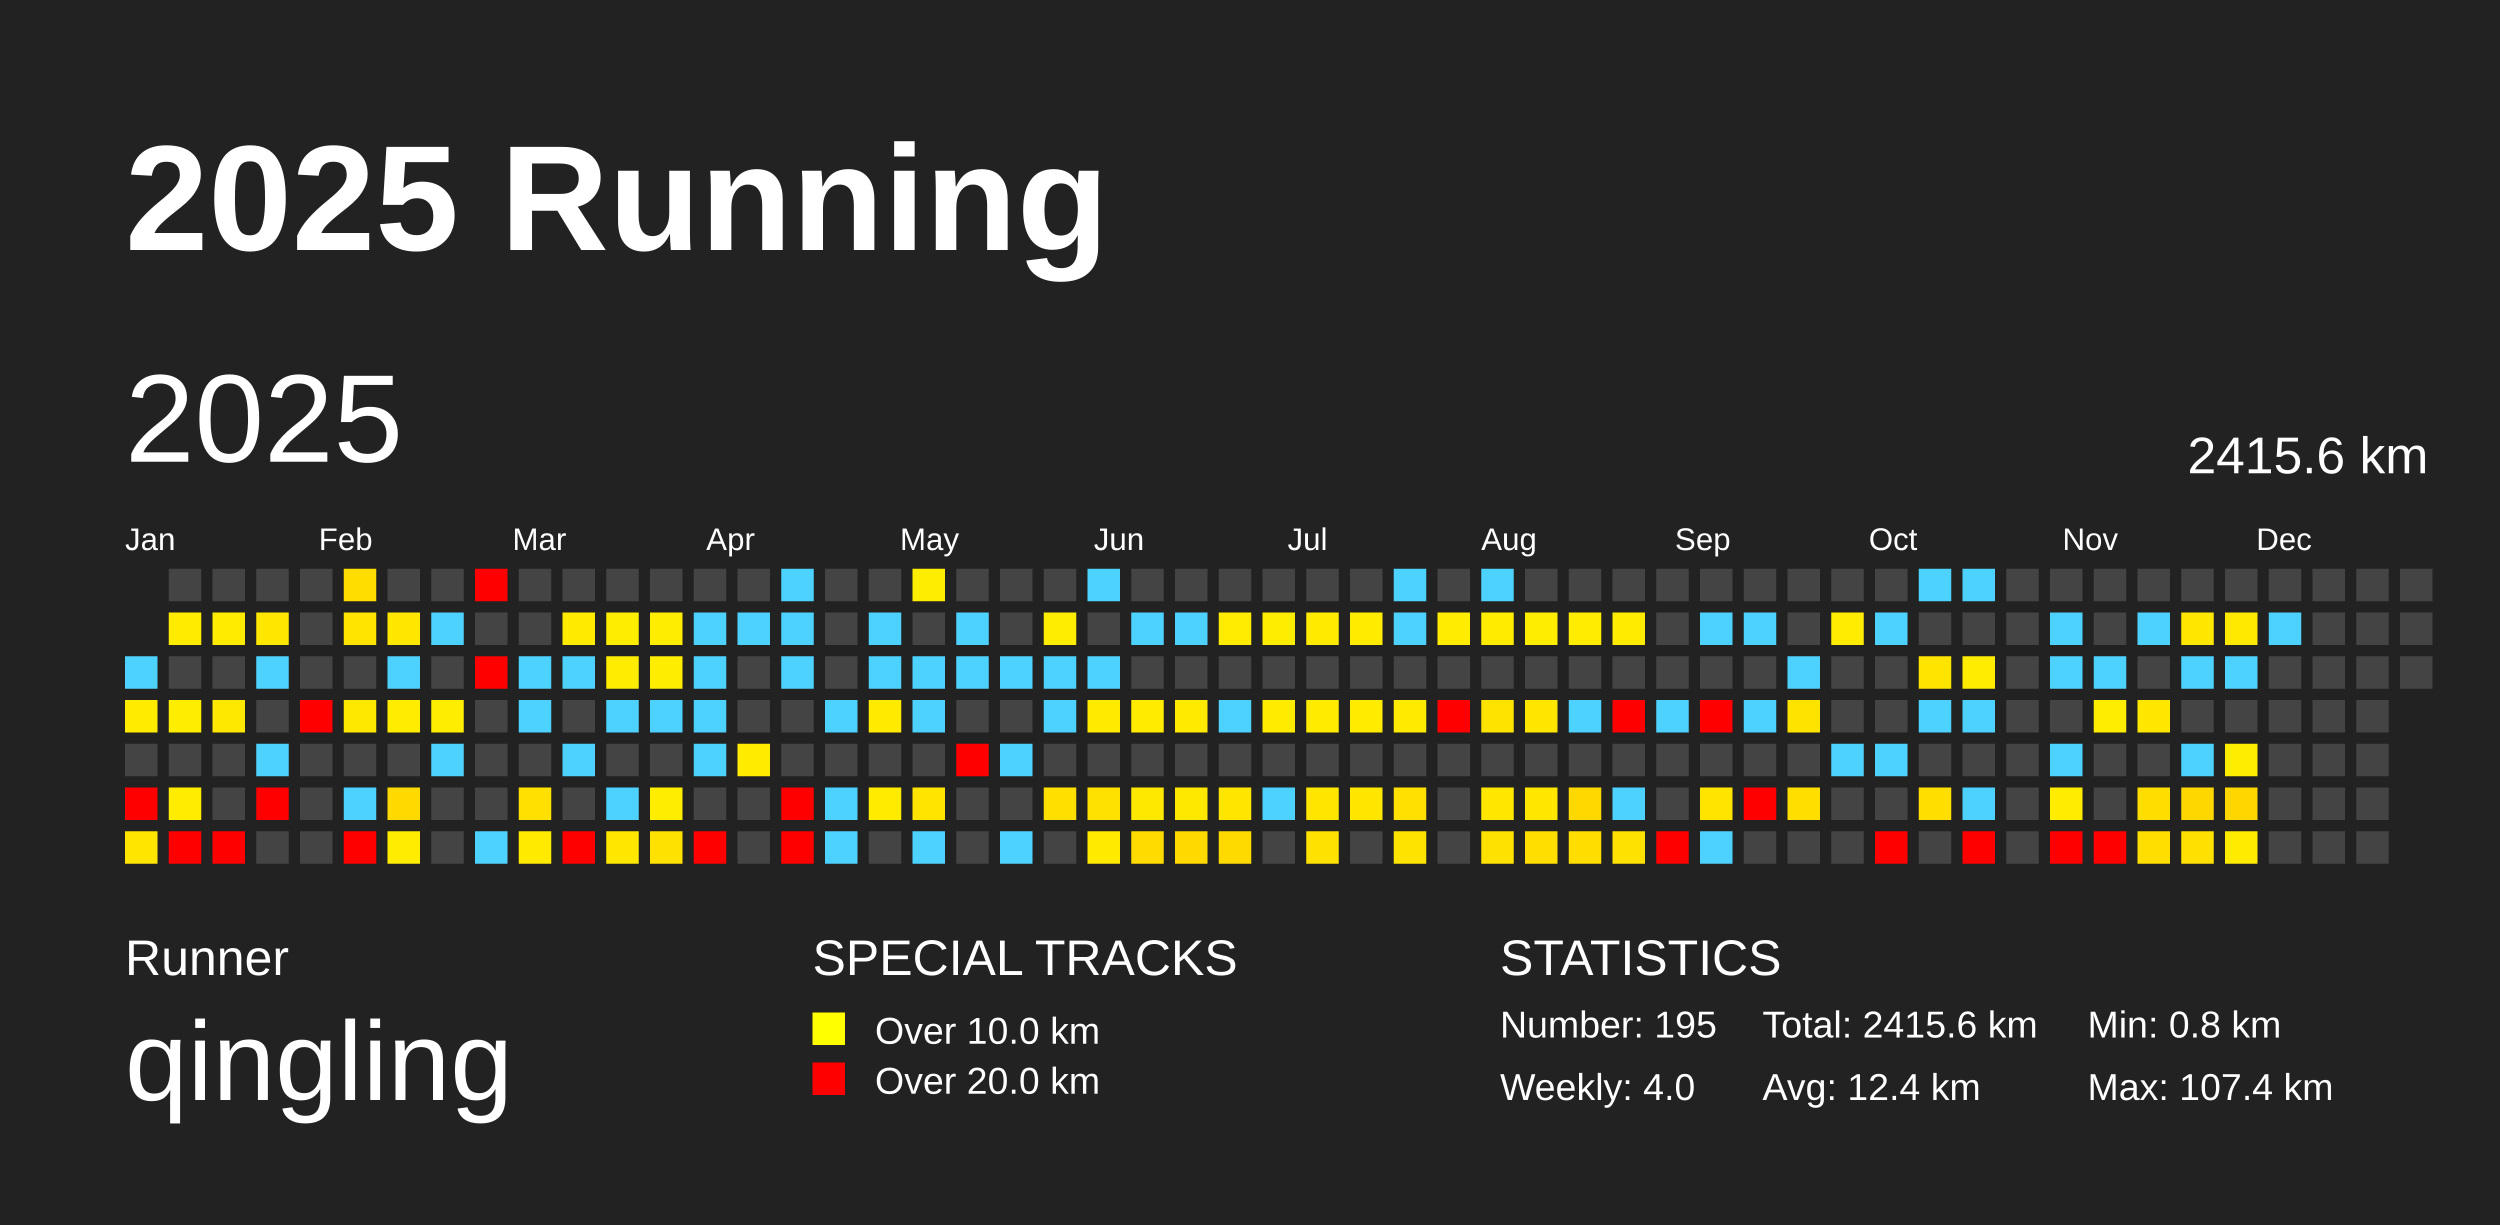
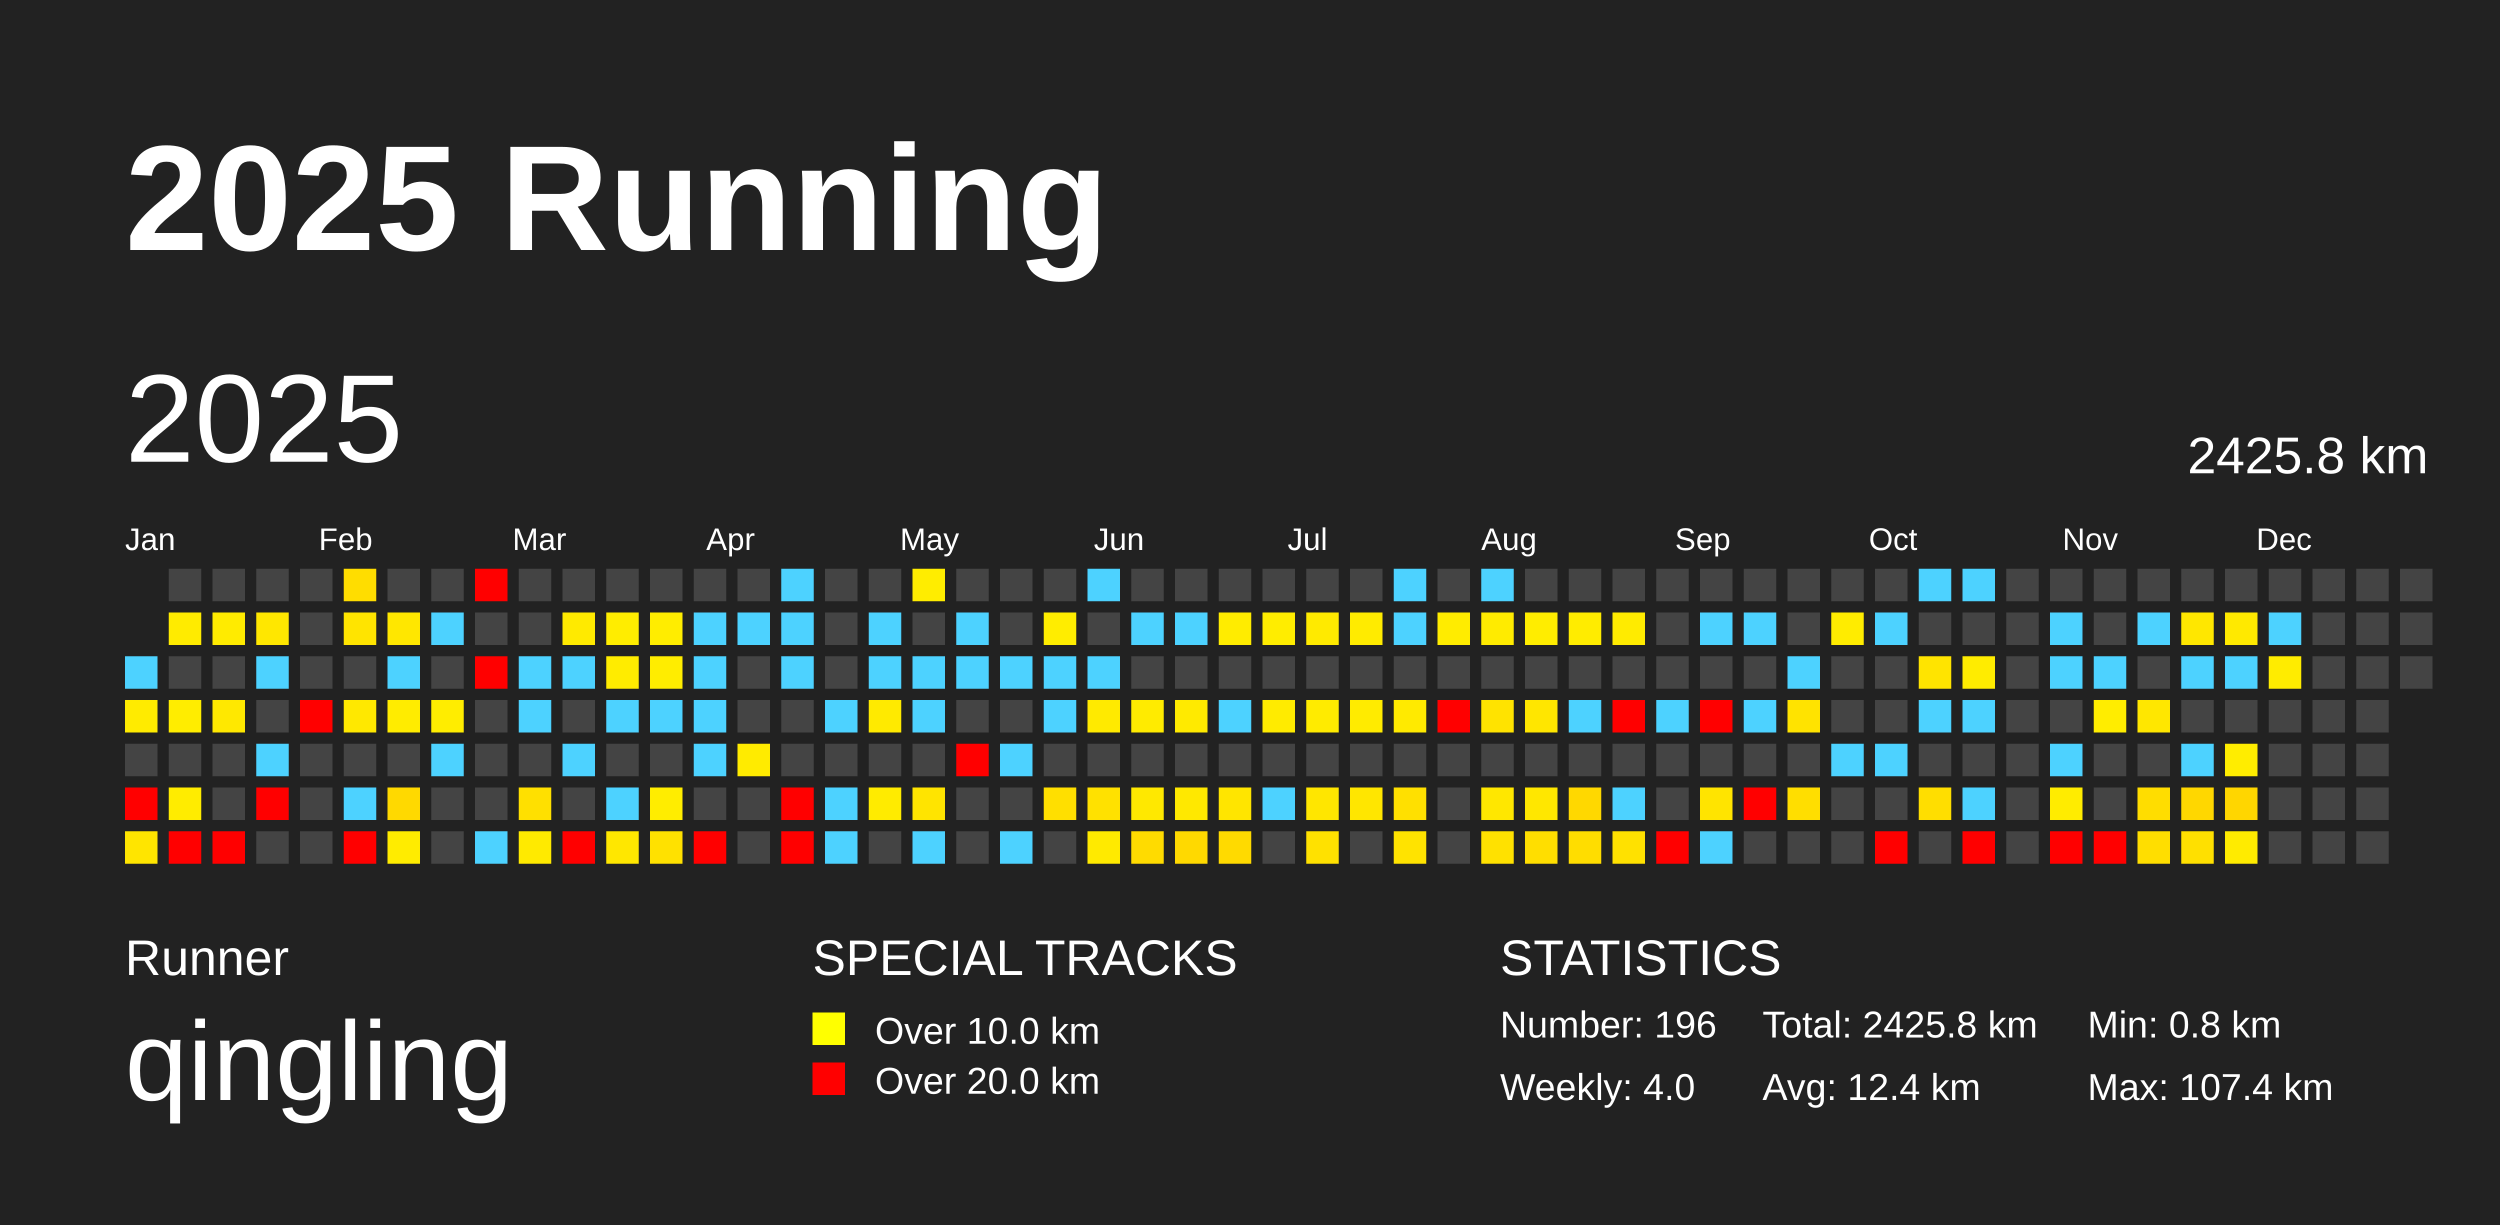
<svg xmlns="http://www.w3.org/2000/svg" baseProfile="full" height="98mm" version="1.1" viewBox="0,0,200,98" width="200mm">
  <defs />
  <rect fill="#222222" height="98" width="200" x="0" y="0" />
  <text fill="#FFFFFF" style="font-size:12px; font-family:Arial; font-weight:bold;" x="10" y="20">2025 Running</text>
  <text fill="#FFFFFF" style="font-size:4px; font-family:Arial" x="10" y="78">Runner</text>
  <text fill="#FFFFFF" style="font-size:9px; font-family:Arial" x="10" y="88">qingling</text>
  <text fill="#FFFFFF" style="font-size:4px; font-family:Arial" x="65" y="78">SPECIAL TRACKS</text>
  <rect fill="yellow" height="2.6" width="2.6" x="65" y="81" />
  <text fill="#FFFFFF" style="font-size:3px; font-family:Arial" x="70" y="83.5">Over 10.0 km</text>
  <rect fill="red" height="2.6" width="2.6" x="65" y="85" />
  <text fill="#FFFFFF" style="font-size:3px; font-family:Arial" x="70" y="87.5">Over 20.0 km</text>
  <text fill="#FFFFFF" style="font-size:4px; font-family:Arial" x="120" y="78">STATISTICS</text>
-   <text fill="#FFFFFF" style="font-size:3px; font-family:Arial" x="120" y="83">Number: 195</text>
+   <text fill="#FFFFFF" style="font-size:3px; font-family:Arial" x="120" y="83">Number: 196</text>
  <text fill="#FFFFFF" style="font-size:3px; font-family:Arial" x="120" y="88">Weekly: 4.0</text>
-   <text fill="#FFFFFF" style="font-size:3px; font-family:Arial" x="141" y="83">Total: 2415.6 km</text>
+   <text fill="#FFFFFF" style="font-size:3px; font-family:Arial" x="141" y="83">Total: 2425.8 km</text>
  <text fill="#FFFFFF" style="font-size:3px; font-family:Arial" x="141" y="88">Avg: 12.4 km</text>
  <text fill="#FFFFFF" style="font-size:3px; font-family:Arial" x="167" y="83">Min: 0.8 km</text>
  <text fill="#FFFFFF" style="font-size:3px; font-family:Arial" x="167" y="88">Max: 107.4 km</text>
  <text dominant-baseline="hanging" fill="#FFFFFF" style="font-size:10.0px; font-family:Arial;" x="10" y="30">2025</text>
-   <text dominant-baseline="hanging" fill="#FFFFFF" style="font-size:4.125px; font-family:Arial;" x="175" y="35">2415.6 km</text>
+   <text dominant-baseline="hanging" fill="#FFFFFF" style="font-size:4.125px; font-family:Arial;" x="175" y="35">2425.8 km</text>
  <text fill="#FFFFFF" style="font-size:2.5px; font-family:Arial" x="10.0" y="44">Jan</text>
  <text fill="#FFFFFF" style="font-size:2.5px; font-family:Arial" x="25.5" y="44">Feb</text>
  <text fill="#FFFFFF" style="font-size:2.5px; font-family:Arial" x="41.0" y="44">Mar</text>
  <text fill="#FFFFFF" style="font-size:2.5px; font-family:Arial" x="56.5" y="44">Apr</text>
  <text fill="#FFFFFF" style="font-size:2.5px; font-family:Arial" x="72.0" y="44">May</text>
  <text fill="#FFFFFF" style="font-size:2.5px; font-family:Arial" x="87.5" y="44">Jun</text>
  <text fill="#FFFFFF" style="font-size:2.5px; font-family:Arial" x="103.0" y="44">Jul</text>
  <text fill="#FFFFFF" style="font-size:2.5px; font-family:Arial" x="118.5" y="44">Aug</text>
  <text fill="#FFFFFF" style="font-size:2.5px; font-family:Arial" x="134.0" y="44">Sep</text>
  <text fill="#FFFFFF" style="font-size:2.5px; font-family:Arial" x="149.5" y="44">Oct</text>
  <text fill="#FFFFFF" style="font-size:2.5px; font-family:Arial" x="165.0" y="44">Nov</text>
  <text fill="#FFFFFF" style="font-size:2.5px; font-family:Arial" x="180.5" y="44">Dec</text>
  <rect fill="#4dd2ff" height="2.6" width="2.6" x="10.0" y="52.5" />
  <rect fill="#ffeb00" height="2.6" width="2.6" x="10.0" y="56.0" />
  <rect fill="#444444" height="2.6" width="2.6" x="10.0" y="59.5" />
  <rect fill="red" height="2.6" width="2.6" x="10.0" y="63.0" />
  <rect fill="#ffe500" height="2.6" width="2.6" x="10.0" y="66.5" />
  <rect fill="#444444" height="2.6" width="2.6" x="13.5" y="45.5" />
  <rect fill="#ffeb00" height="2.6" width="2.6" x="13.5" y="49.0" />
  <rect fill="#444444" height="2.6" width="2.6" x="13.5" y="52.5" />
  <rect fill="#ffed00" height="2.6" width="2.6" x="13.5" y="56.0" />
  <rect fill="#444444" height="2.6" width="2.6" x="13.5" y="59.5" />
  <rect fill="#ffec00" height="2.6" width="2.6" x="13.5" y="63.0" />
  <rect fill="red" height="2.6" width="2.6" x="13.5" y="66.5" />
  <rect fill="#444444" height="2.6" width="2.6" x="17.0" y="45.5" />
  <rect fill="#ffeb00" height="2.6" width="2.6" x="17.0" y="49.0" />
  <rect fill="#444444" height="2.6" width="2.6" x="17.0" y="52.5" />
  <rect fill="#ffe800" height="2.6" width="2.6" x="17.0" y="56.0" />
  <rect fill="#444444" height="2.6" width="2.6" x="17.0" y="59.5" />
  <rect fill="#444444" height="2.6" width="2.6" x="17.0" y="63.0" />
  <rect fill="red" height="2.6" width="2.6" x="17.0" y="66.5" />
  <rect fill="#444444" height="2.6" width="2.6" x="20.5" y="45.5" />
  <rect fill="#ffe700" height="2.6" width="2.6" x="20.5" y="49.0" />
  <rect fill="#4dd2ff" height="2.6" width="2.6" x="20.5" y="52.5" />
  <rect fill="#444444" height="2.6" width="2.6" x="20.5" y="56.0" />
  <rect fill="#4dd2ff" height="2.6" width="2.6" x="20.5" y="59.5" />
  <rect fill="red" height="2.6" width="2.6" x="20.5" y="63.0" />
  <rect fill="#444444" height="2.6" width="2.6" x="20.5" y="66.5" />
  <rect fill="#444444" height="2.6" width="2.6" x="24.0" y="45.5" />
  <rect fill="#444444" height="2.6" width="2.6" x="24.0" y="49.0" />
  <rect fill="#444444" height="2.6" width="2.6" x="24.0" y="52.5" />
  <rect fill="red" height="2.6" width="2.6" x="24.0" y="56.0" />
  <rect fill="#444444" height="2.6" width="2.6" x="24.0" y="59.5" />
  <rect fill="#444444" height="2.6" width="2.6" x="24.0" y="63.0" />
  <rect fill="#444444" height="2.6" width="2.6" x="24.0" y="66.5" />
  <rect fill="#ffdd00" height="2.6" width="2.6" x="27.5" y="45.5" />
  <rect fill="#ffe400" height="2.6" width="2.6" x="27.5" y="49.0" />
  <rect fill="#444444" height="2.6" width="2.6" x="27.5" y="52.5" />
  <rect fill="#ffe800" height="2.6" width="2.6" x="27.5" y="56.0" />
  <rect fill="#444444" height="2.6" width="2.6" x="27.5" y="59.5" />
  <rect fill="#4dd2ff" height="2.6" width="2.6" x="27.5" y="63.0" />
  <rect fill="red" height="2.6" width="2.6" x="27.5" y="66.5" />
  <rect fill="#444444" height="2.6" width="2.6" x="31.0" y="45.5" />
  <rect fill="#ffe700" height="2.6" width="2.6" x="31.0" y="49.0" />
  <rect fill="#4dd2ff" height="2.6" width="2.6" x="31.0" y="52.5" />
  <rect fill="#ffec00" height="2.6" width="2.6" x="31.0" y="56.0" />
  <rect fill="#444444" height="2.6" width="2.6" x="31.0" y="59.5" />
  <rect fill="#ffd900" height="2.6" width="2.6" x="31.0" y="63.0" />
  <rect fill="#ffec00" height="2.6" width="2.6" x="31.0" y="66.5" />
  <rect fill="#444444" height="2.6" width="2.6" x="34.5" y="45.5" />
  <rect fill="#4dd2ff" height="2.6" width="2.6" x="34.5" y="49.0" />
  <rect fill="#444444" height="2.6" width="2.6" x="34.5" y="52.5" />
  <rect fill="#ffed00" height="2.6" width="2.6" x="34.5" y="56.0" />
  <rect fill="#4dd2ff" height="2.6" width="2.6" x="34.5" y="59.5" />
  <rect fill="#444444" height="2.6" width="2.6" x="34.5" y="63.0" />
  <rect fill="#444444" height="2.6" width="2.6" x="34.5" y="66.5" />
  <rect fill="red" height="2.6" width="2.6" x="38.0" y="45.5" />
  <rect fill="#444444" height="2.6" width="2.6" x="38.0" y="49.0" />
  <rect fill="red" height="2.6" width="2.6" x="38.0" y="52.5" />
  <rect fill="#444444" height="2.6" width="2.6" x="38.0" y="56.0" />
  <rect fill="#444444" height="2.6" width="2.6" x="38.0" y="59.5" />
  <rect fill="#444444" height="2.6" width="2.6" x="38.0" y="63.0" />
  <rect fill="#4dd2ff" height="2.6" width="2.6" x="38.0" y="66.5" />
  <rect fill="#444444" height="2.6" width="2.6" x="41.5" y="45.5" />
  <rect fill="#444444" height="2.6" width="2.6" x="41.5" y="49.0" />
  <rect fill="#4dd2ff" height="2.6" width="2.6" x="41.5" y="52.5" />
  <rect fill="#4dd2ff" height="2.6" width="2.6" x="41.5" y="56.0" />
  <rect fill="#444444" height="2.6" width="2.6" x="41.5" y="59.5" />
  <rect fill="#ffe000" height="2.6" width="2.6" x="41.5" y="63.0" />
  <rect fill="#ffea00" height="2.6" width="2.6" x="41.5" y="66.5" />
  <rect fill="#444444" height="2.6" width="2.6" x="45.0" y="45.5" />
  <rect fill="#ffea00" height="2.6" width="2.6" x="45.0" y="49.0" />
  <rect fill="#4dd2ff" height="2.6" width="2.6" x="45.0" y="52.5" />
  <rect fill="#444444" height="2.6" width="2.6" x="45.0" y="56.0" />
  <rect fill="#4dd2ff" height="2.6" width="2.6" x="45.0" y="59.5" />
  <rect fill="#444444" height="2.6" width="2.6" x="45.0" y="63.0" />
  <rect fill="red" height="2.6" width="2.6" x="45.0" y="66.5" />
  <rect fill="#444444" height="2.6" width="2.6" x="48.5" y="45.5" />
  <rect fill="#ffed00" height="2.6" width="2.6" x="48.5" y="49.0" />
  <rect fill="#ffec00" height="2.6" width="2.6" x="48.5" y="52.5" />
  <rect fill="#4dd2ff" height="2.6" width="2.6" x="48.5" y="56.0" />
  <rect fill="#444444" height="2.6" width="2.6" x="48.5" y="59.5" />
  <rect fill="#4dd2ff" height="2.6" width="2.6" x="48.5" y="63.0" />
  <rect fill="#ffe700" height="2.6" width="2.6" x="48.5" y="66.5" />
  <rect fill="#444444" height="2.6" width="2.6" x="52.0" y="45.5" />
  <rect fill="#ffed00" height="2.6" width="2.6" x="52.0" y="49.0" />
  <rect fill="#ffed00" height="2.6" width="2.6" x="52.0" y="52.5" />
  <rect fill="#4dd2ff" height="2.6" width="2.6" x="52.0" y="56.0" />
  <rect fill="#444444" height="2.6" width="2.6" x="52.0" y="59.5" />
  <rect fill="#ffed00" height="2.6" width="2.6" x="52.0" y="63.0" />
  <rect fill="#ffe100" height="2.6" width="2.6" x="52.0" y="66.5" />
  <rect fill="#444444" height="2.6" width="2.6" x="55.5" y="45.5" />
  <rect fill="#4dd2ff" height="2.6" width="2.6" x="55.5" y="49.0" />
  <rect fill="#4dd2ff" height="2.6" width="2.6" x="55.5" y="52.5" />
  <rect fill="#4dd2ff" height="2.6" width="2.6" x="55.5" y="56.0" />
  <rect fill="#4dd2ff" height="2.6" width="2.6" x="55.5" y="59.5" />
  <rect fill="#444444" height="2.6" width="2.6" x="55.5" y="63.0" />
  <rect fill="red" height="2.6" width="2.6" x="55.5" y="66.5" />
  <rect fill="#444444" height="2.6" width="2.6" x="59.0" y="45.5" />
  <rect fill="#4dd2ff" height="2.6" width="2.6" x="59.0" y="49.0" />
  <rect fill="#444444" height="2.6" width="2.6" x="59.0" y="52.5" />
  <rect fill="#444444" height="2.6" width="2.6" x="59.0" y="56.0" />
  <rect fill="#ffeb00" height="2.6" width="2.6" x="59.0" y="59.5" />
  <rect fill="#444444" height="2.6" width="2.6" x="59.0" y="63.0" />
  <rect fill="#444444" height="2.6" width="2.6" x="59.0" y="66.5" />
  <rect fill="#4dd2ff" height="2.6" width="2.6" x="62.5" y="45.5" />
  <rect fill="#4dd2ff" height="2.6" width="2.6" x="62.5" y="49.0" />
  <rect fill="#4dd2ff" height="2.6" width="2.6" x="62.5" y="52.5" />
  <rect fill="#444444" height="2.6" width="2.6" x="62.5" y="56.0" />
  <rect fill="#444444" height="2.6" width="2.6" x="62.5" y="59.5" />
  <rect fill="red" height="2.6" width="2.6" x="62.5" y="63.0" />
  <rect fill="red" height="2.6" width="2.6" x="62.5" y="66.5" />
  <rect fill="#444444" height="2.6" width="2.6" x="66.0" y="45.5" />
  <rect fill="#444444" height="2.6" width="2.6" x="66.0" y="49.0" />
  <rect fill="#444444" height="2.6" width="2.6" x="66.0" y="52.5" />
  <rect fill="#4dd2ff" height="2.6" width="2.6" x="66.0" y="56.0" />
  <rect fill="#444444" height="2.6" width="2.6" x="66.0" y="59.5" />
  <rect fill="#4dd2ff" height="2.6" width="2.6" x="66.0" y="63.0" />
  <rect fill="#4dd2ff" height="2.6" width="2.6" x="66.0" y="66.5" />
  <rect fill="#444444" height="2.6" width="2.6" x="69.5" y="45.5" />
  <rect fill="#4dd2ff" height="2.6" width="2.6" x="69.5" y="49.0" />
  <rect fill="#4dd2ff" height="2.6" width="2.6" x="69.5" y="52.5" />
  <rect fill="#ffea00" height="2.6" width="2.6" x="69.5" y="56.0" />
  <rect fill="#444444" height="2.6" width="2.6" x="69.5" y="59.5" />
  <rect fill="#ffeb00" height="2.6" width="2.6" x="69.5" y="63.0" />
  <rect fill="#444444" height="2.6" width="2.6" x="69.5" y="66.5" />
  <rect fill="#ffed00" height="2.6" width="2.6" x="73.0" y="45.5" />
  <rect fill="#444444" height="2.6" width="2.6" x="73.0" y="49.0" />
  <rect fill="#4dd2ff" height="2.6" width="2.6" x="73.0" y="52.5" />
  <rect fill="#4dd2ff" height="2.6" width="2.6" x="73.0" y="56.0" />
  <rect fill="#444444" height="2.6" width="2.6" x="73.0" y="59.5" />
  <rect fill="#ffe400" height="2.6" width="2.6" x="73.0" y="63.0" />
  <rect fill="#4dd2ff" height="2.6" width="2.6" x="73.0" y="66.5" />
  <rect fill="#444444" height="2.6" width="2.6" x="76.5" y="45.5" />
  <rect fill="#4dd2ff" height="2.6" width="2.6" x="76.5" y="49.0" />
  <rect fill="#4dd2ff" height="2.6" width="2.6" x="76.5" y="52.5" />
  <rect fill="#444444" height="2.6" width="2.6" x="76.5" y="56.0" />
  <rect fill="red" height="2.6" width="2.6" x="76.5" y="59.5" />
  <rect fill="#444444" height="2.6" width="2.6" x="76.5" y="63.0" />
  <rect fill="#444444" height="2.6" width="2.6" x="76.5" y="66.5" />
  <rect fill="#444444" height="2.6" width="2.6" x="80.0" y="45.5" />
  <rect fill="#444444" height="2.6" width="2.6" x="80.0" y="49.0" />
  <rect fill="#4dd2ff" height="2.6" width="2.6" x="80.0" y="52.5" />
  <rect fill="#444444" height="2.6" width="2.6" x="80.0" y="56.0" />
  <rect fill="#4dd2ff" height="2.6" width="2.6" x="80.0" y="59.5" />
  <rect fill="#444444" height="2.6" width="2.6" x="80.0" y="63.0" />
  <rect fill="#4dd2ff" height="2.6" width="2.6" x="80.0" y="66.5" />
  <rect fill="#444444" height="2.6" width="2.6" x="83.5" y="45.5" />
  <rect fill="#ffed00" height="2.6" width="2.6" x="83.5" y="49.0" />
  <rect fill="#4dd2ff" height="2.6" width="2.6" x="83.5" y="52.5" />
  <rect fill="#4dd2ff" height="2.6" width="2.6" x="83.5" y="56.0" />
  <rect fill="#444444" height="2.6" width="2.6" x="83.5" y="59.5" />
  <rect fill="#ffdf00" height="2.6" width="2.6" x="83.5" y="63.0" />
  <rect fill="#444444" height="2.6" width="2.6" x="83.5" y="66.5" />
  <rect fill="#4dd2ff" height="2.6" width="2.6" x="87.0" y="45.5" />
  <rect fill="#444444" height="2.6" width="2.6" x="87.0" y="49.0" />
  <rect fill="#4dd2ff" height="2.6" width="2.6" x="87.0" y="52.5" />
  <rect fill="#ffea00" height="2.6" width="2.6" x="87.0" y="56.0" />
  <rect fill="#444444" height="2.6" width="2.6" x="87.0" y="59.5" />
  <rect fill="#ffe100" height="2.6" width="2.6" x="87.0" y="63.0" />
  <rect fill="#ffea00" height="2.6" width="2.6" x="87.0" y="66.5" />
  <rect fill="#444444" height="2.6" width="2.6" x="90.5" y="45.5" />
  <rect fill="#4dd2ff" height="2.6" width="2.6" x="90.5" y="49.0" />
  <rect fill="#444444" height="2.6" width="2.6" x="90.5" y="52.5" />
  <rect fill="#ffeb00" height="2.6" width="2.6" x="90.5" y="56.0" />
  <rect fill="#444444" height="2.6" width="2.6" x="90.5" y="59.5" />
  <rect fill="#ffe800" height="2.6" width="2.6" x="90.5" y="63.0" />
  <rect fill="#ffdb00" height="2.6" width="2.6" x="90.5" y="66.5" />
  <rect fill="#444444" height="2.6" width="2.6" x="94.0" y="45.5" />
  <rect fill="#4dd2ff" height="2.6" width="2.6" x="94.0" y="49.0" />
  <rect fill="#444444" height="2.6" width="2.6" x="94.0" y="52.5" />
  <rect fill="#ffea00" height="2.6" width="2.6" x="94.0" y="56.0" />
  <rect fill="#444444" height="2.6" width="2.6" x="94.0" y="59.5" />
  <rect fill="#ffe800" height="2.6" width="2.6" x="94.0" y="63.0" />
  <rect fill="#ffd900" height="2.6" width="2.6" x="94.0" y="66.5" />
  <rect fill="#444444" height="2.6" width="2.6" x="97.5" y="45.5" />
  <rect fill="#ffec00" height="2.6" width="2.6" x="97.5" y="49.0" />
  <rect fill="#444444" height="2.6" width="2.6" x="97.5" y="52.5" />
  <rect fill="#4dd2ff" height="2.6" width="2.6" x="97.5" y="56.0" />
  <rect fill="#444444" height="2.6" width="2.6" x="97.5" y="59.5" />
  <rect fill="#ffe500" height="2.6" width="2.6" x="97.5" y="63.0" />
  <rect fill="#ffda00" height="2.6" width="2.6" x="97.5" y="66.5" />
  <rect fill="#444444" height="2.6" width="2.6" x="101.0" y="45.5" />
  <rect fill="#ffed00" height="2.6" width="2.6" x="101.0" y="49.0" />
  <rect fill="#444444" height="2.6" width="2.6" x="101.0" y="52.5" />
  <rect fill="#ffeb00" height="2.6" width="2.6" x="101.0" y="56.0" />
  <rect fill="#444444" height="2.6" width="2.6" x="101.0" y="59.5" />
  <rect fill="#4dd2ff" height="2.6" width="2.6" x="101.0" y="63.0" />
  <rect fill="#444444" height="2.6" width="2.6" x="101.0" y="66.5" />
  <rect fill="#444444" height="2.6" width="2.6" x="104.5" y="45.5" />
  <rect fill="#ffea00" height="2.6" width="2.6" x="104.5" y="49.0" />
  <rect fill="#444444" height="2.6" width="2.6" x="104.5" y="52.5" />
  <rect fill="#ffeb00" height="2.6" width="2.6" x="104.5" y="56.0" />
  <rect fill="#444444" height="2.6" width="2.6" x="104.5" y="59.5" />
  <rect fill="#ffe600" height="2.6" width="2.6" x="104.5" y="63.0" />
  <rect fill="#ffe100" height="2.6" width="2.6" x="104.5" y="66.5" />
  <rect fill="#444444" height="2.6" width="2.6" x="108.0" y="45.5" />
  <rect fill="#ffeb00" height="2.6" width="2.6" x="108.0" y="49.0" />
  <rect fill="#444444" height="2.6" width="2.6" x="108.0" y="52.5" />
  <rect fill="#ffeb00" height="2.6" width="2.6" x="108.0" y="56.0" />
  <rect fill="#444444" height="2.6" width="2.6" x="108.0" y="59.5" />
  <rect fill="#ffe600" height="2.6" width="2.6" x="108.0" y="63.0" />
  <rect fill="#444444" height="2.6" width="2.6" x="108.0" y="66.5" />
  <rect fill="#4dd2ff" height="2.6" width="2.6" x="111.5" y="45.5" />
  <rect fill="#4dd2ff" height="2.6" width="2.6" x="111.5" y="49.0" />
  <rect fill="#444444" height="2.6" width="2.6" x="111.5" y="52.5" />
  <rect fill="#ffea00" height="2.6" width="2.6" x="111.5" y="56.0" />
  <rect fill="#444444" height="2.6" width="2.6" x="111.5" y="59.5" />
  <rect fill="#ffe000" height="2.6" width="2.6" x="111.5" y="63.0" />
  <rect fill="#ffe300" height="2.6" width="2.6" x="111.5" y="66.5" />
  <rect fill="#444444" height="2.6" width="2.6" x="115.0" y="45.5" />
  <rect fill="#ffec00" height="2.6" width="2.6" x="115.0" y="49.0" />
  <rect fill="#444444" height="2.6" width="2.6" x="115.0" y="52.5" />
  <rect fill="red" height="2.6" width="2.6" x="115.0" y="56.0" />
  <rect fill="#444444" height="2.6" width="2.6" x="115.0" y="59.5" />
  <rect fill="#444444" height="2.6" width="2.6" x="115.0" y="63.0" />
  <rect fill="#444444" height="2.6" width="2.6" x="115.0" y="66.5" />
  <rect fill="#4dd2ff" height="2.6" width="2.6" x="118.5" y="45.5" />
  <rect fill="#ffeb00" height="2.6" width="2.6" x="118.5" y="49.0" />
  <rect fill="#444444" height="2.6" width="2.6" x="118.5" y="52.5" />
  <rect fill="#ffe300" height="2.6" width="2.6" x="118.5" y="56.0" />
  <rect fill="#444444" height="2.6" width="2.6" x="118.5" y="59.5" />
  <rect fill="#ffe700" height="2.6" width="2.6" x="118.5" y="63.0" />
  <rect fill="#ffe100" height="2.6" width="2.6" x="118.5" y="66.5" />
  <rect fill="#444444" height="2.6" width="2.6" x="122.0" y="45.5" />
  <rect fill="#ffed00" height="2.6" width="2.6" x="122.0" y="49.0" />
  <rect fill="#444444" height="2.6" width="2.6" x="122.0" y="52.5" />
  <rect fill="#ffe600" height="2.6" width="2.6" x="122.0" y="56.0" />
  <rect fill="#444444" height="2.6" width="2.6" x="122.0" y="59.5" />
  <rect fill="#ffe700" height="2.6" width="2.6" x="122.0" y="63.0" />
  <rect fill="#ffde00" height="2.6" width="2.6" x="122.0" y="66.5" />
  <rect fill="#444444" height="2.6" width="2.6" x="125.5" y="45.5" />
  <rect fill="#ffec00" height="2.6" width="2.6" x="125.5" y="49.0" />
  <rect fill="#444444" height="2.6" width="2.6" x="125.5" y="52.5" />
  <rect fill="#4dd2ff" height="2.6" width="2.6" x="125.5" y="56.0" />
  <rect fill="#444444" height="2.6" width="2.6" x="125.5" y="59.5" />
  <rect fill="#ffd800" height="2.6" width="2.6" x="125.5" y="63.0" />
  <rect fill="#ffdd00" height="2.6" width="2.6" x="125.5" y="66.5" />
  <rect fill="#444444" height="2.6" width="2.6" x="129.0" y="45.5" />
  <rect fill="#ffeb00" height="2.6" width="2.6" x="129.0" y="49.0" />
  <rect fill="#444444" height="2.6" width="2.6" x="129.0" y="52.5" />
  <rect fill="red" height="2.6" width="2.6" x="129.0" y="56.0" />
  <rect fill="#444444" height="2.6" width="2.6" x="129.0" y="59.5" />
  <rect fill="#4dd2ff" height="2.6" width="2.6" x="129.0" y="63.0" />
  <rect fill="#ffe100" height="2.6" width="2.6" x="129.0" y="66.5" />
  <rect fill="#444444" height="2.6" width="2.6" x="132.5" y="45.5" />
  <rect fill="#444444" height="2.6" width="2.6" x="132.5" y="49.0" />
  <rect fill="#444444" height="2.6" width="2.6" x="132.5" y="52.5" />
  <rect fill="#4dd2ff" height="2.6" width="2.6" x="132.5" y="56.0" />
  <rect fill="#444444" height="2.6" width="2.6" x="132.5" y="59.5" />
  <rect fill="#444444" height="2.6" width="2.6" x="132.5" y="63.0" />
  <rect fill="red" height="2.6" width="2.6" x="132.5" y="66.5" />
  <rect fill="#444444" height="2.6" width="2.6" x="136.0" y="45.5" />
  <rect fill="#4dd2ff" height="2.6" width="2.6" x="136.0" y="49.0" />
  <rect fill="#444444" height="2.6" width="2.6" x="136.0" y="52.5" />
  <rect fill="red" height="2.6" width="2.6" x="136.0" y="56.0" />
  <rect fill="#444444" height="2.6" width="2.6" x="136.0" y="59.5" />
  <rect fill="#ffe400" height="2.6" width="2.6" x="136.0" y="63.0" />
  <rect fill="#4dd2ff" height="2.6" width="2.6" x="136.0" y="66.5" />
  <rect fill="#444444" height="2.6" width="2.6" x="139.5" y="45.5" />
  <rect fill="#4dd2ff" height="2.6" width="2.6" x="139.5" y="49.0" />
  <rect fill="#444444" height="2.6" width="2.6" x="139.5" y="52.5" />
  <rect fill="#4dd2ff" height="2.6" width="2.6" x="139.5" y="56.0" />
  <rect fill="#444444" height="2.6" width="2.6" x="139.5" y="59.5" />
  <rect fill="red" height="2.6" width="2.6" x="139.5" y="63.0" />
  <rect fill="#444444" height="2.6" width="2.6" x="139.5" y="66.5" />
  <rect fill="#444444" height="2.6" width="2.6" x="143.0" y="45.5" />
  <rect fill="#444444" height="2.6" width="2.6" x="143.0" y="49.0" />
  <rect fill="#4dd2ff" height="2.6" width="2.6" x="143.0" y="52.5" />
  <rect fill="#ffe300" height="2.6" width="2.6" x="143.0" y="56.0" />
  <rect fill="#444444" height="2.6" width="2.6" x="143.0" y="59.5" />
  <rect fill="#ffde00" height="2.6" width="2.6" x="143.0" y="63.0" />
  <rect fill="#444444" height="2.6" width="2.6" x="143.0" y="66.5" />
  <rect fill="#444444" height="2.6" width="2.6" x="146.5" y="45.5" />
  <rect fill="#ffec00" height="2.6" width="2.6" x="146.5" y="49.0" />
  <rect fill="#444444" height="2.6" width="2.6" x="146.5" y="52.5" />
  <rect fill="#444444" height="2.6" width="2.6" x="146.5" y="56.0" />
  <rect fill="#4dd2ff" height="2.6" width="2.6" x="146.5" y="59.5" />
  <rect fill="#444444" height="2.6" width="2.6" x="146.5" y="63.0" />
  <rect fill="#444444" height="2.6" width="2.6" x="146.5" y="66.5" />
  <rect fill="#444444" height="2.6" width="2.6" x="150.0" y="45.5" />
  <rect fill="#4dd2ff" height="2.6" width="2.6" x="150.0" y="49.0" />
  <rect fill="#444444" height="2.6" width="2.6" x="150.0" y="52.5" />
  <rect fill="#444444" height="2.6" width="2.6" x="150.0" y="56.0" />
  <rect fill="#4dd2ff" height="2.6" width="2.6" x="150.0" y="59.5" />
  <rect fill="#444444" height="2.6" width="2.6" x="150.0" y="63.0" />
  <rect fill="red" height="2.6" width="2.6" x="150.0" y="66.5" />
  <rect fill="#4dd2ff" height="2.6" width="2.6" x="153.5" y="45.5" />
  <rect fill="#444444" height="2.6" width="2.6" x="153.5" y="49.0" />
  <rect fill="#ffe400" height="2.6" width="2.6" x="153.5" y="52.5" />
  <rect fill="#4dd2ff" height="2.6" width="2.6" x="153.5" y="56.0" />
  <rect fill="#444444" height="2.6" width="2.6" x="153.5" y="59.5" />
  <rect fill="#ffde00" height="2.6" width="2.6" x="153.5" y="63.0" />
  <rect fill="#444444" height="2.6" width="2.6" x="153.5" y="66.5" />
  <rect fill="#4dd2ff" height="2.6" width="2.6" x="157.0" y="45.5" />
  <rect fill="#444444" height="2.6" width="2.6" x="157.0" y="49.0" />
  <rect fill="#ffec00" height="2.6" width="2.6" x="157.0" y="52.5" />
  <rect fill="#4dd2ff" height="2.6" width="2.6" x="157.0" y="56.0" />
  <rect fill="#444444" height="2.6" width="2.6" x="157.0" y="59.5" />
  <rect fill="#4dd2ff" height="2.6" width="2.6" x="157.0" y="63.0" />
  <rect fill="red" height="2.6" width="2.6" x="157.0" y="66.5" />
  <rect fill="#444444" height="2.6" width="2.6" x="160.5" y="45.5" />
  <rect fill="#444444" height="2.6" width="2.6" x="160.5" y="49.0" />
  <rect fill="#444444" height="2.6" width="2.6" x="160.5" y="52.5" />
  <rect fill="#444444" height="2.6" width="2.6" x="160.5" y="56.0" />
  <rect fill="#444444" height="2.6" width="2.6" x="160.5" y="59.5" />
  <rect fill="#444444" height="2.6" width="2.6" x="160.5" y="63.0" />
  <rect fill="#444444" height="2.6" width="2.6" x="160.5" y="66.5" />
  <rect fill="#444444" height="2.6" width="2.6" x="164.0" y="45.5" />
  <rect fill="#4dd2ff" height="2.6" width="2.6" x="164.0" y="49.0" />
  <rect fill="#4dd2ff" height="2.6" width="2.6" x="164.0" y="52.5" />
  <rect fill="#444444" height="2.6" width="2.6" x="164.0" y="56.0" />
  <rect fill="#4dd2ff" height="2.6" width="2.6" x="164.0" y="59.5" />
  <rect fill="#ffec00" height="2.6" width="2.6" x="164.0" y="63.0" />
  <rect fill="red" height="2.6" width="2.6" x="164.0" y="66.5" />
  <rect fill="#444444" height="2.6" width="2.6" x="167.5" y="45.5" />
  <rect fill="#444444" height="2.6" width="2.6" x="167.5" y="49.0" />
  <rect fill="#4dd2ff" height="2.6" width="2.6" x="167.5" y="52.5" />
  <rect fill="#ffed00" height="2.6" width="2.6" x="167.5" y="56.0" />
  <rect fill="#444444" height="2.6" width="2.6" x="167.5" y="59.5" />
  <rect fill="#444444" height="2.6" width="2.6" x="167.5" y="63.0" />
  <rect fill="red" height="2.6" width="2.6" x="167.5" y="66.5" />
  <rect fill="#444444" height="2.6" width="2.6" x="171.0" y="45.5" />
  <rect fill="#4dd2ff" height="2.6" width="2.6" x="171.0" y="49.0" />
  <rect fill="#444444" height="2.6" width="2.6" x="171.0" y="52.5" />
  <rect fill="#ffe700" height="2.6" width="2.6" x="171.0" y="56.0" />
  <rect fill="#444444" height="2.6" width="2.6" x="171.0" y="59.5" />
  <rect fill="#ffdd00" height="2.6" width="2.6" x="171.0" y="63.0" />
  <rect fill="#ffde00" height="2.6" width="2.6" x="171.0" y="66.5" />
  <rect fill="#444444" height="2.6" width="2.6" x="174.5" y="45.5" />
  <rect fill="#ffe700" height="2.6" width="2.6" x="174.5" y="49.0" />
  <rect fill="#4dd2ff" height="2.6" width="2.6" x="174.5" y="52.5" />
  <rect fill="#444444" height="2.6" width="2.6" x="174.5" y="56.0" />
  <rect fill="#4dd2ff" height="2.6" width="2.6" x="174.5" y="59.5" />
  <rect fill="#ffd700" height="2.6" width="2.6" x="174.5" y="63.0" />
  <rect fill="#ffe000" height="2.6" width="2.6" x="174.5" y="66.5" />
  <rect fill="#444444" height="2.6" width="2.6" x="178.0" y="45.5" />
  <rect fill="#ffe900" height="2.6" width="2.6" x="178.0" y="49.0" />
  <rect fill="#4dd2ff" height="2.6" width="2.6" x="178.0" y="52.5" />
  <rect fill="#444444" height="2.6" width="2.6" x="178.0" y="56.0" />
  <rect fill="#ffed00" height="2.6" width="2.6" x="178.0" y="59.5" />
  <rect fill="#ffd600" height="2.6" width="2.6" x="178.0" y="63.0" />
  <rect fill="#ffeb00" height="2.6" width="2.6" x="178.0" y="66.5" />
  <rect fill="#444444" height="2.6" width="2.6" x="181.5" y="45.5" />
  <rect fill="#4dd2ff" height="2.6" width="2.6" x="181.5" y="49.0" />
-   <rect fill="#444444" height="2.6" width="2.6" x="181.5" y="52.5" />
+   <rect fill="#ffec00" height="2.6" width="2.6" x="181.5" y="52.5" />
  <rect fill="#444444" height="2.6" width="2.6" x="181.5" y="56.0" />
  <rect fill="#444444" height="2.6" width="2.6" x="181.5" y="59.5" />
  <rect fill="#444444" height="2.6" width="2.6" x="181.5" y="63.0" />
  <rect fill="#444444" height="2.6" width="2.6" x="181.5" y="66.5" />
  <rect fill="#444444" height="2.6" width="2.6" x="185.0" y="45.5" />
  <rect fill="#444444" height="2.6" width="2.6" x="185.0" y="49.0" />
  <rect fill="#444444" height="2.6" width="2.6" x="185.0" y="52.5" />
  <rect fill="#444444" height="2.6" width="2.6" x="185.0" y="56.0" />
  <rect fill="#444444" height="2.6" width="2.6" x="185.0" y="59.5" />
  <rect fill="#444444" height="2.6" width="2.6" x="185.0" y="63.0" />
  <rect fill="#444444" height="2.6" width="2.6" x="185.0" y="66.5" />
  <rect fill="#444444" height="2.6" width="2.6" x="188.5" y="45.5" />
  <rect fill="#444444" height="2.6" width="2.6" x="188.5" y="49.0" />
  <rect fill="#444444" height="2.6" width="2.6" x="188.5" y="52.5" />
  <rect fill="#444444" height="2.6" width="2.6" x="188.5" y="56.0" />
  <rect fill="#444444" height="2.6" width="2.6" x="188.5" y="59.5" />
  <rect fill="#444444" height="2.6" width="2.6" x="188.5" y="63.0" />
  <rect fill="#444444" height="2.6" width="2.6" x="188.5" y="66.5" />
  <rect fill="#444444" height="2.6" width="2.6" x="192.0" y="45.5" />
  <rect fill="#444444" height="2.6" width="2.6" x="192.0" y="49.0" />
  <rect fill="#444444" height="2.6" width="2.6" x="192.0" y="52.5" />
</svg>
